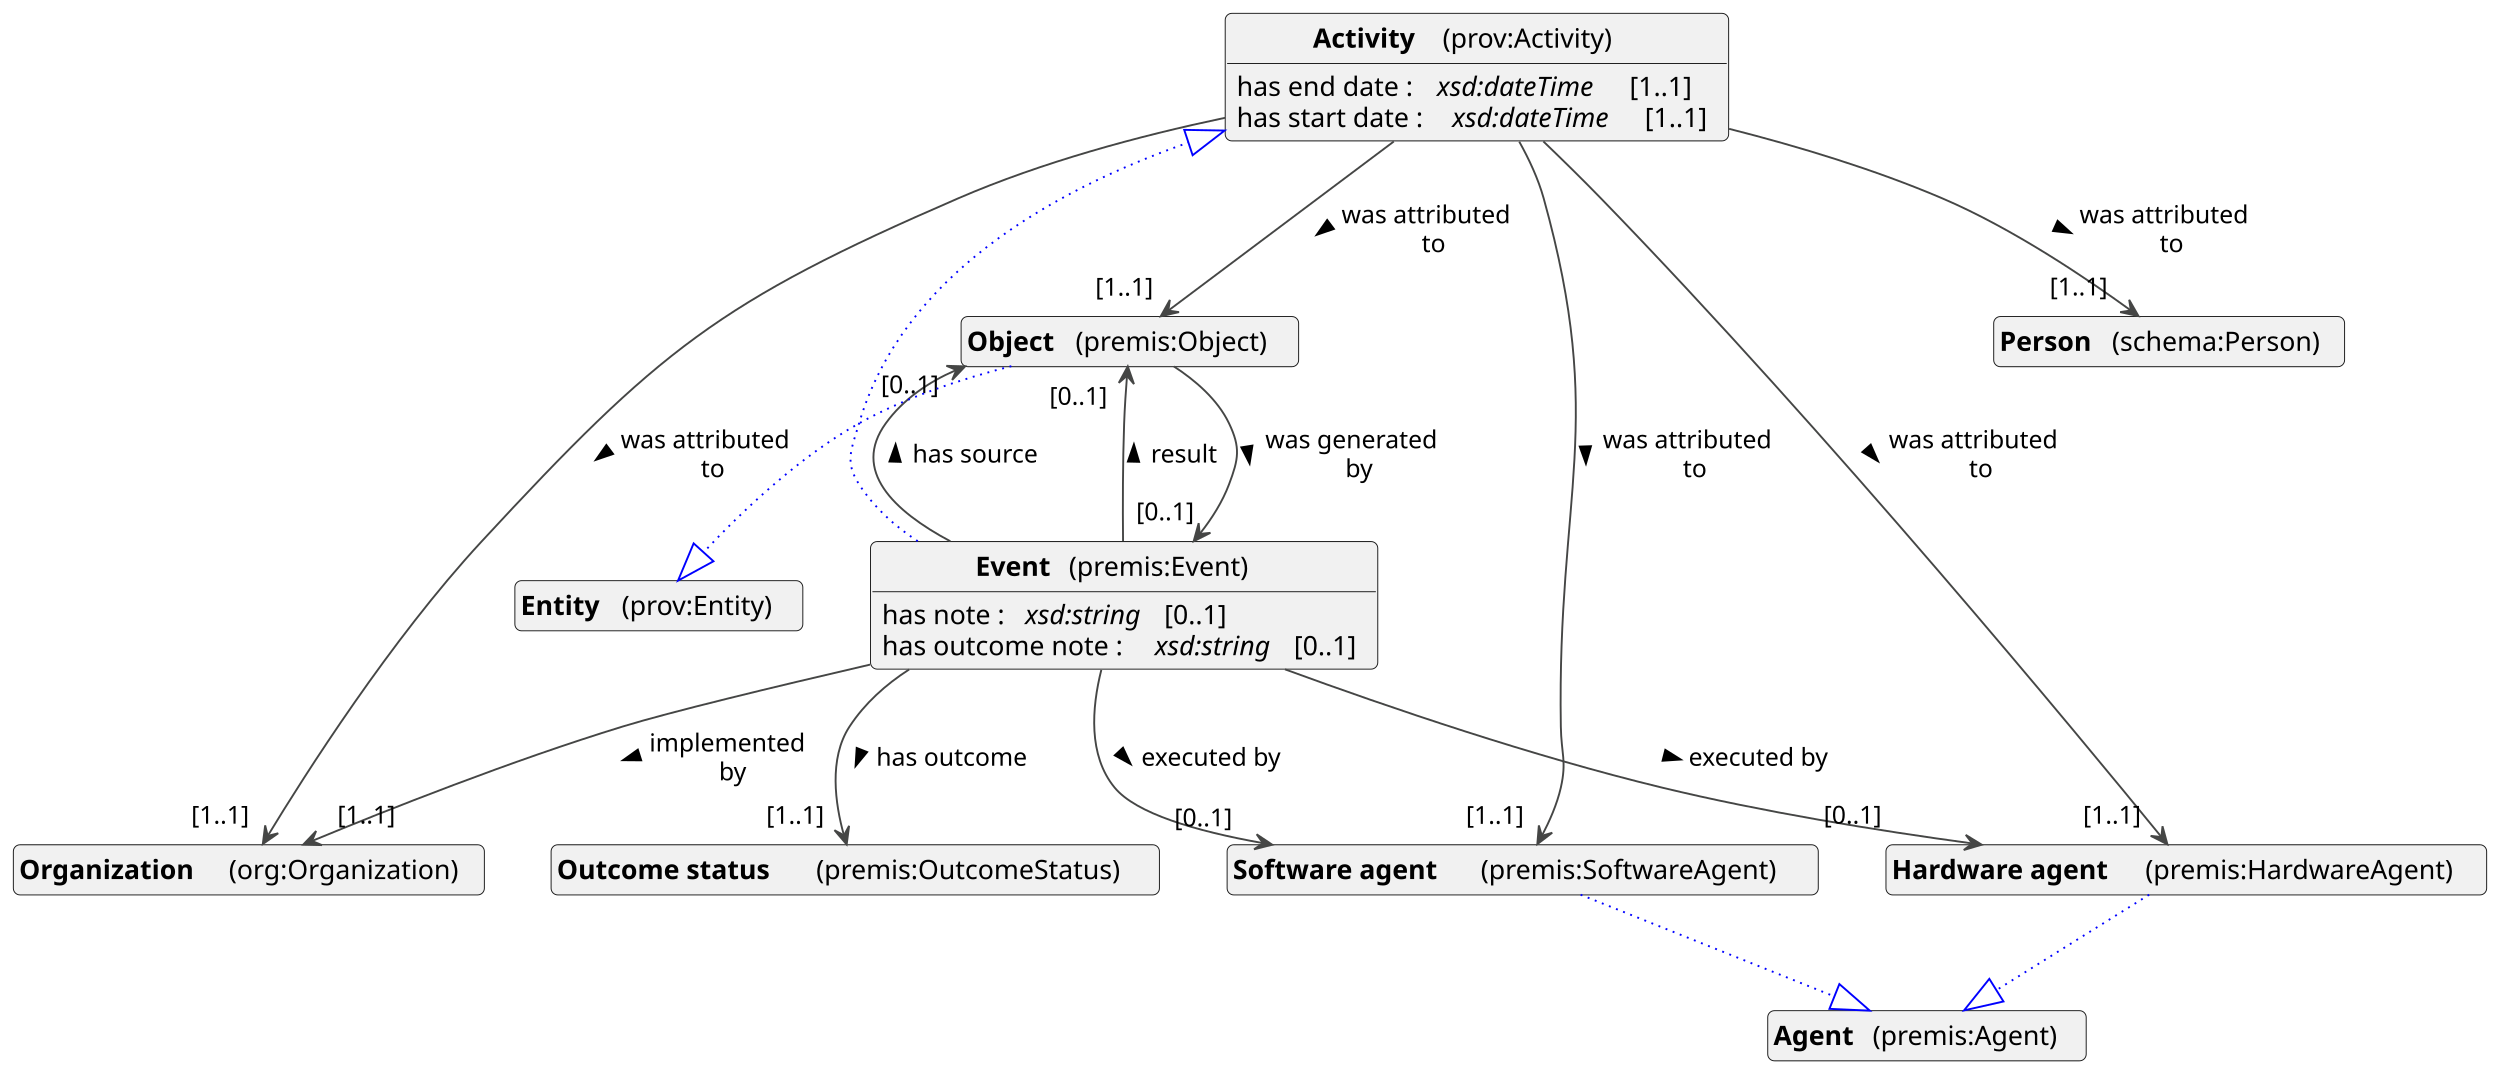
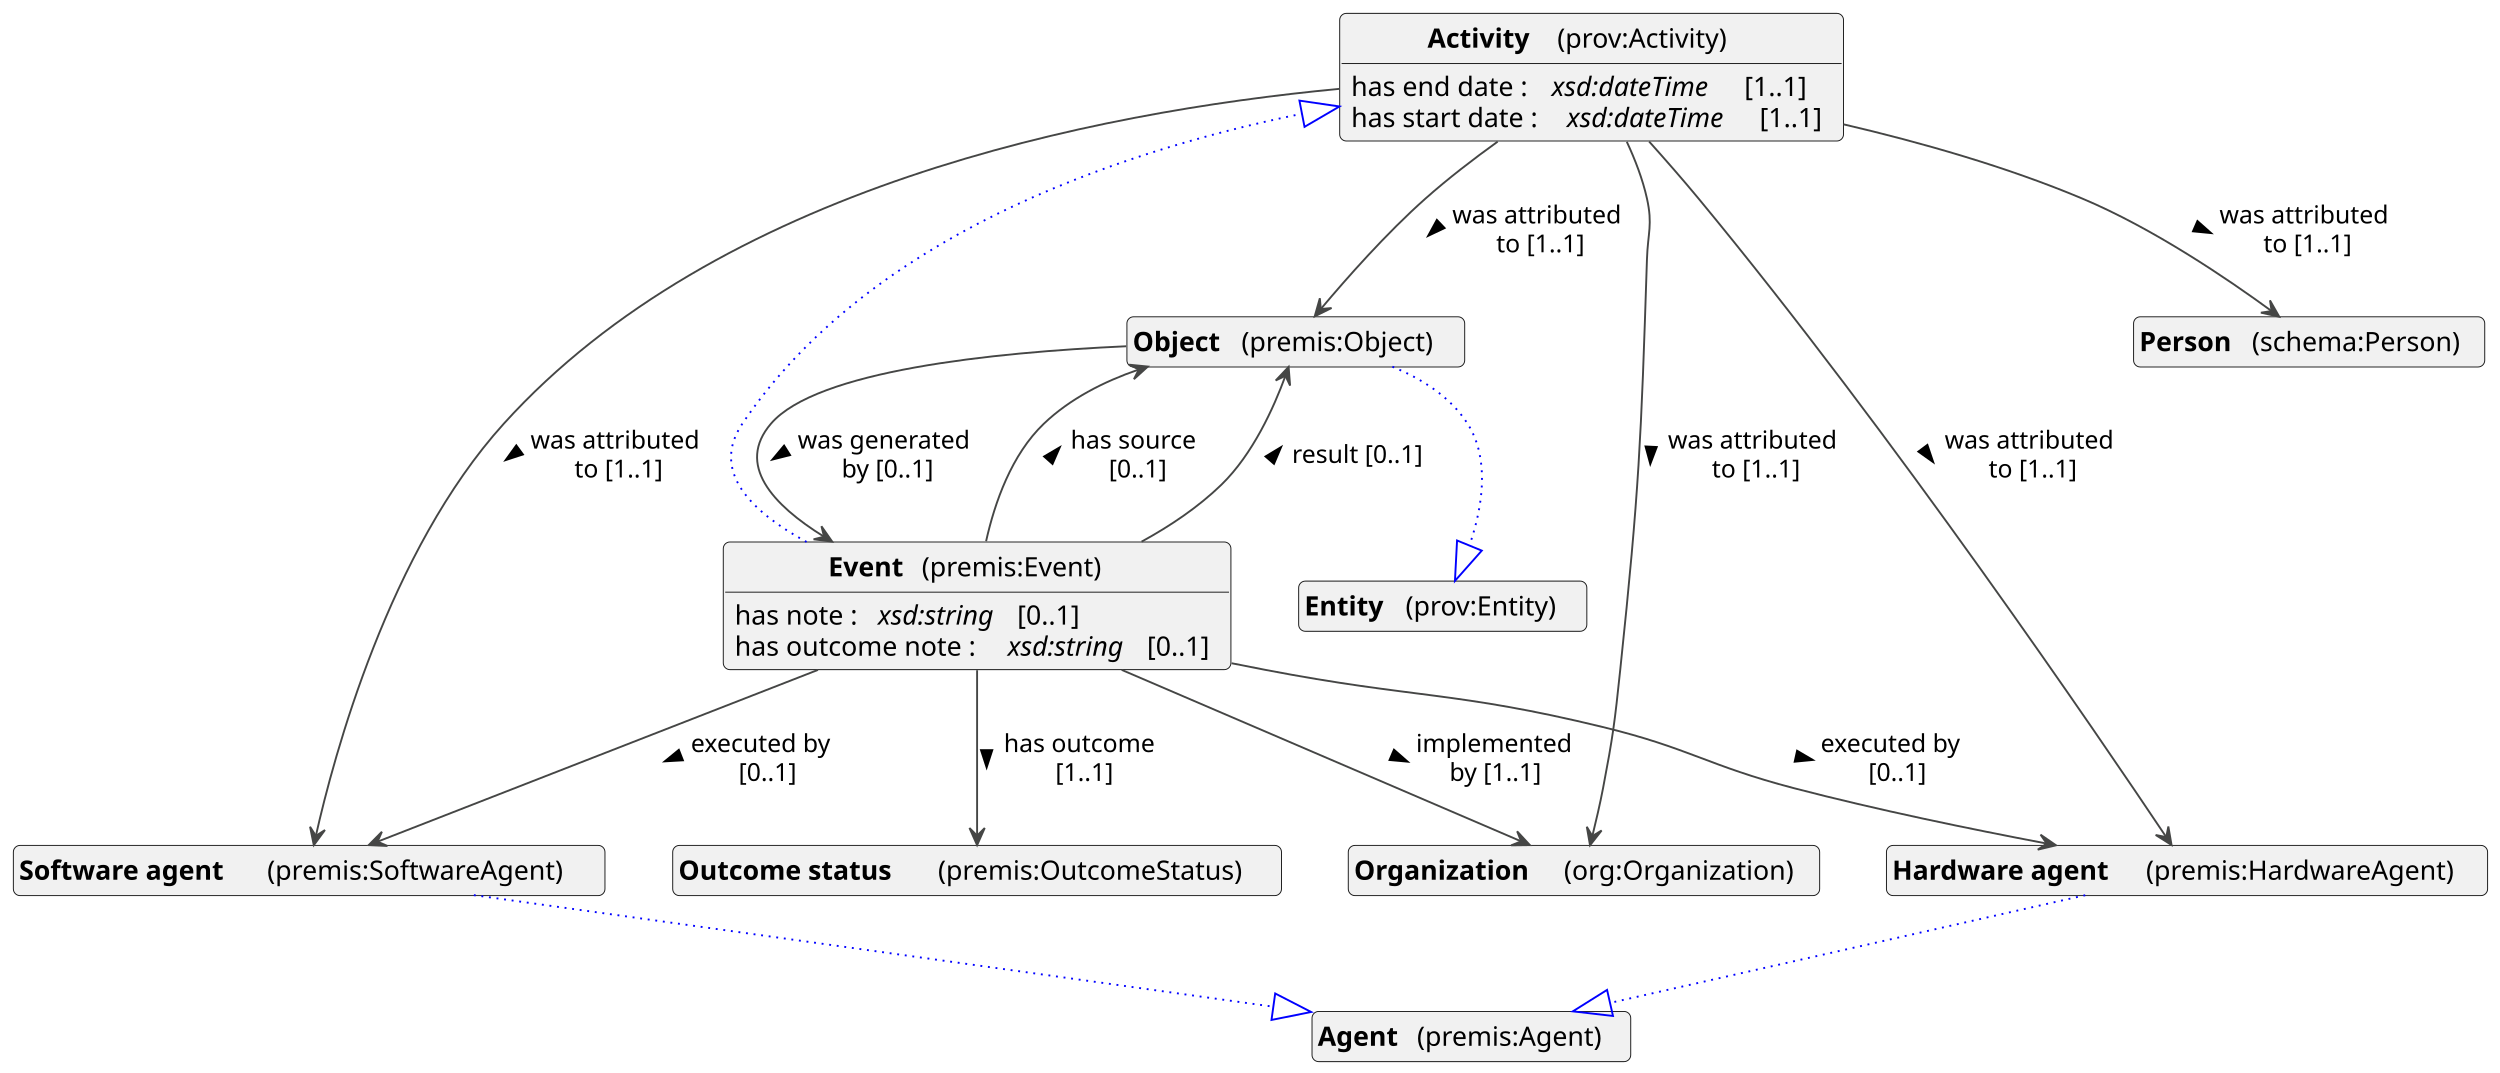
- <svg xmlns="http://www.w3.org/2000/svg" xmlns:xlink="http://www.w3.org/1999/xlink" contentStyleType="text/css" height="562px" preserveAspectRatio="none" style="width:1311px;height:562px;background:#FFFFFF;" version="1.1" viewBox="0 0 1311 562" width="1311px" zoomAndPan="magnify">
+ <svg xmlns="http://www.w3.org/2000/svg" xmlns:xlink="http://www.w3.org/1999/xlink" contentStyleType="text/css" height="562px" preserveAspectRatio="none" style="width:1310px;height:562px;background:#FFFFFF;" version="1.1" viewBox="0 0 1310 562" width="1310px" zoomAndPan="magnify">
  <defs />
  <g>
    <a href="#prov%3AActivity" target="_top" title="#prov%3AActivity" xlink:actuate="onRequest" xlink:href="#prov%3AActivity" xlink:show="new" xlink:title="#prov%3AActivity" xlink:type="simple">
      <g id="elem_prov_Activity">
-         <rect codeLine="15" fill="#F1F1F1" height="66.891" id="prov_Activity" rx="3.5" ry="3.5" style="stroke:#181818;stroke-width:0.5;" width="264" x="642.5" y="7" />
-         <text fill="#000000" font-family="sans-serif" font-size="14" font-weight="bold" lengthAdjust="spacing" textLength="64" x="688.5" y="24.995">Activity</text>
-         <text fill="#000000" font-family="sans-serif" font-size="14" lengthAdjust="spacing" textLength="104" x="756.5" y="24.995">(prov:Activity)</text>
-         <line style="stroke:#181818;stroke-width:0.5;" x1="643.5" x2="905.5" y1="33.297" y2="33.297" />
-         <text fill="#000000" font-family="sans-serif" font-size="14" lengthAdjust="spacing" textLength="101" x="648.5" y="50.292">has end date :</text>
-         <text fill="#000000" font-family="sans-serif" font-size="14" font-style="italic" lengthAdjust="spacing" textLength="97" x="753.5" y="50.292">xsd:dateTime</text>
-         <text fill="#000000" font-family="sans-serif" font-size="14" lengthAdjust="spacing" textLength="38" x="854.5" y="50.292">[1..1]</text>
-         <text fill="#000000" font-family="sans-serif" font-size="14" lengthAdjust="spacing" textLength="109" x="648.5" y="66.589">has start date :</text>
-         <text fill="#000000" font-family="sans-serif" font-size="14" font-style="italic" lengthAdjust="spacing" textLength="97" x="761.5" y="66.589">xsd:dateTime</text>
-         <text fill="#000000" font-family="sans-serif" font-size="14" lengthAdjust="spacing" textLength="38" x="862.5" y="66.589">[1..1]</text>
+         <rect codeLine="15" fill="#F1F1F1" height="66.891" id="prov_Activity" rx="3.5" ry="3.5" style="stroke:#181818;stroke-width:0.5;" width="264" x="702" y="7" />
+         <text fill="#000000" font-family="sans-serif" font-size="14" font-weight="bold" lengthAdjust="spacing" textLength="64" x="748" y="24.995">Activity</text>
+         <text fill="#000000" font-family="sans-serif" font-size="14" lengthAdjust="spacing" textLength="104" x="816" y="24.995">(prov:Activity)</text>
+         <line style="stroke:#181818;stroke-width:0.5;" x1="703" x2="965" y1="33.297" y2="33.297" />
+         <text fill="#000000" font-family="sans-serif" font-size="14" lengthAdjust="spacing" textLength="101" x="708" y="50.292">has end date :</text>
+         <text fill="#000000" font-family="sans-serif" font-size="14" font-style="italic" lengthAdjust="spacing" textLength="97" x="813" y="50.292">xsd:dateTime</text>
+         <text fill="#000000" font-family="sans-serif" font-size="14" lengthAdjust="spacing" textLength="38" x="914" y="50.292">[1..1]</text>
+         <text fill="#000000" font-family="sans-serif" font-size="14" lengthAdjust="spacing" textLength="109" x="708" y="66.589">has start date :</text>
+         <text fill="#000000" font-family="sans-serif" font-size="14" font-style="italic" lengthAdjust="spacing" textLength="97" x="821" y="66.589">xsd:dateTime</text>
+         <text fill="#000000" font-family="sans-serif" font-size="14" lengthAdjust="spacing" textLength="38" x="922" y="66.589">[1..1]</text>
      </g>
    </a>
    <a href="#premis%3AEvent" target="_top" title="#premis%3AEvent" xlink:actuate="onRequest" xlink:href="#premis%3AEvent" xlink:show="new" xlink:title="#premis%3AEvent" xlink:type="simple">
      <g id="elem_premis_Event">
-         <rect codeLine="14" fill="#F1F1F1" height="66.891" id="premis_Event" rx="3.5" ry="3.5" style="stroke:#181818;stroke-width:0.5;" width="266" x="456.5" y="284" />
-         <text fill="#000000" font-family="sans-serif" font-size="14" font-weight="bold" lengthAdjust="spacing" textLength="45" x="511.5" y="301.995">Event</text>
-         <text fill="#000000" font-family="sans-serif" font-size="14" lengthAdjust="spacing" textLength="107" x="560.5" y="301.995">(premis:Event)</text>
-         <line style="stroke:#181818;stroke-width:0.5;" x1="457.5" x2="721.5" y1="310.297" y2="310.297" />
-         <text fill="#000000" font-family="sans-serif" font-size="14" lengthAdjust="spacing" textLength="71" x="462.5" y="327.292">has note :</text>
-         <text fill="#000000" font-family="sans-serif" font-size="14" font-style="italic" lengthAdjust="spacing" textLength="69" x="537.5" y="327.292">xsd:string</text>
-         <text fill="#000000" font-family="sans-serif" font-size="14" lengthAdjust="spacing" textLength="38" x="610.5" y="327.292">[0..1]</text>
-         <text fill="#000000" font-family="sans-serif" font-size="14" lengthAdjust="spacing" textLength="139" x="462.5" y="343.589">has outcome note :</text>
-         <text fill="#000000" font-family="sans-serif" font-size="14" font-style="italic" lengthAdjust="spacing" textLength="69" x="605.5" y="343.589">xsd:string</text>
-         <text fill="#000000" font-family="sans-serif" font-size="14" lengthAdjust="spacing" textLength="38" x="678.5" y="343.589">[0..1]</text>
+         <rect codeLine="14" fill="#F1F1F1" height="66.891" id="premis_Event" rx="3.5" ry="3.5" style="stroke:#181818;stroke-width:0.5;" width="266" x="379" y="284" />
+         <text fill="#000000" font-family="sans-serif" font-size="14" font-weight="bold" lengthAdjust="spacing" textLength="45" x="434" y="301.995">Event</text>
+         <text fill="#000000" font-family="sans-serif" font-size="14" lengthAdjust="spacing" textLength="107" x="483" y="301.995">(premis:Event)</text>
+         <line style="stroke:#181818;stroke-width:0.5;" x1="380" x2="644" y1="310.297" y2="310.297" />
+         <text fill="#000000" font-family="sans-serif" font-size="14" lengthAdjust="spacing" textLength="71" x="385" y="327.292">has note :</text>
+         <text fill="#000000" font-family="sans-serif" font-size="14" font-style="italic" lengthAdjust="spacing" textLength="69" x="460" y="327.292">xsd:string</text>
+         <text fill="#000000" font-family="sans-serif" font-size="14" lengthAdjust="spacing" textLength="38" x="533" y="327.292">[0..1]</text>
+         <text fill="#000000" font-family="sans-serif" font-size="14" lengthAdjust="spacing" textLength="139" x="385" y="343.589">has outcome note :</text>
+         <text fill="#000000" font-family="sans-serif" font-size="14" font-style="italic" lengthAdjust="spacing" textLength="69" x="528" y="343.589">xsd:string</text>
+         <text fill="#000000" font-family="sans-serif" font-size="14" lengthAdjust="spacing" textLength="38" x="601" y="343.589">[0..1]</text>
      </g>
    </a>
    <a href="#premis%3AObject" target="_top" title="#premis%3AObject" xlink:actuate="onRequest" xlink:href="#premis%3AObject" xlink:show="new" xlink:title="#premis%3AObject" xlink:type="simple">
      <g id="elem_premis_Object">
-         <rect codeLine="16" fill="#F1F1F1" height="26.297" id="premis_Object" rx="3.5" ry="3.5" style="stroke:#181818;stroke-width:0.5;" width="177" x="504" y="166" />
-         <text fill="#000000" font-family="sans-serif" font-size="14" font-weight="bold" lengthAdjust="spacing" textLength="53" x="507" y="183.995">Object</text>
-         <text fill="#000000" font-family="sans-serif" font-size="14" lengthAdjust="spacing" textLength="114" x="564" y="183.995">(premis:Object)</text>
+         <rect codeLine="16" fill="#F1F1F1" height="26.297" id="premis_Object" rx="3.5" ry="3.5" style="stroke:#181818;stroke-width:0.5;" width="177" x="590.5" y="166" />
+         <text fill="#000000" font-family="sans-serif" font-size="14" font-weight="bold" lengthAdjust="spacing" textLength="53" x="593.5" y="183.995">Object</text>
+         <text fill="#000000" font-family="sans-serif" font-size="14" lengthAdjust="spacing" textLength="114" x="650.5" y="183.995">(premis:Object)</text>
      </g>
    </a>
    <a href="#prov%3AEntity" target="_top" title="#prov%3AEntity" xlink:actuate="onRequest" xlink:href="#prov%3AEntity" xlink:show="new" xlink:title="#prov%3AEntity" xlink:type="simple">
      <g id="elem_prov_Entity">
-         <rect codeLine="17" fill="#F1F1F1" height="26.297" id="prov_Entity" rx="3.5" ry="3.5" style="stroke:#181818;stroke-width:0.5;" width="151" x="270" y="304.5" />
-         <text fill="#000000" font-family="sans-serif" font-size="14" font-weight="bold" lengthAdjust="spacing" textLength="49" x="273" y="322.495">Entity</text>
-         <text fill="#000000" font-family="sans-serif" font-size="14" lengthAdjust="spacing" textLength="92" x="326" y="322.495">(prov:Entity)</text>
+         <rect codeLine="17" fill="#F1F1F1" height="26.297" id="prov_Entity" rx="3.5" ry="3.5" style="stroke:#181818;stroke-width:0.5;" width="151" x="680.5" y="304.5" />
+         <text fill="#000000" font-family="sans-serif" font-size="14" font-weight="bold" lengthAdjust="spacing" textLength="49" x="683.5" y="322.495">Entity</text>
+         <text fill="#000000" font-family="sans-serif" font-size="14" lengthAdjust="spacing" textLength="92" x="736.5" y="322.495">(prov:Entity)</text>
+       </g>
+     </a>
+     <a href="#premis%3AOutcomeStatus" target="_top" title="#premis%3AOutcomeStatus" xlink:actuate="onRequest" xlink:href="#premis%3AOutcomeStatus" xlink:show="new" xlink:title="#premis%3AOutcomeStatus" xlink:type="simple">
+       <g id="elem_premis_OutcomeStatus">
+         <rect codeLine="18" fill="#F1F1F1" height="26.297" id="premis_OutcomeStatus" rx="3.5" ry="3.5" style="stroke:#181818;stroke-width:0.5;" width="319" x="352.5" y="443" />
+         <text fill="#000000" font-family="sans-serif" font-size="14" font-weight="bold" lengthAdjust="spacing" textLength="132" x="355.5" y="460.995">Outcome status</text>
+         <text fill="#000000" font-family="sans-serif" font-size="14" lengthAdjust="spacing" textLength="177" x="491.5" y="460.995">(premis:OutcomeStatus)</text>
+       </g>
+     </a>
+     <a href="#premis%3AHardwareAgent" target="_top" title="#premis%3AHardwareAgent" xlink:actuate="onRequest" xlink:href="#premis%3AHardwareAgent" xlink:show="new" xlink:title="#premis%3AHardwareAgent" xlink:type="simple">
+       <g id="elem_premis_HardwareAgent">
+         <rect codeLine="19" fill="#F1F1F1" height="26.297" id="premis_HardwareAgent" rx="3.5" ry="3.5" style="stroke:#181818;stroke-width:0.5;" width="315" x="988.5" y="443" />
+         <text fill="#000000" font-family="sans-serif" font-size="14" font-weight="bold" lengthAdjust="spacing" textLength="129" x="991.5" y="460.995">Hardware agent</text>
+         <text fill="#000000" font-family="sans-serif" font-size="14" lengthAdjust="spacing" textLength="176" x="1124.5" y="460.995">(premis:HardwareAgent)</text>
+       </g>
+     </a>
+     <a href="#premis%3AAgent" target="_top" title="#premis%3AAgent" xlink:actuate="onRequest" xlink:href="#premis%3AAgent" xlink:show="new" xlink:title="#premis%3AAgent" xlink:type="simple">
+       <g id="elem_premis_Agent">
+         <rect codeLine="22" fill="#F1F1F1" height="26.297" id="premis_Agent" rx="3.5" ry="3.5" style="stroke:#181818;stroke-width:0.5;" width="167" x="687.5" y="530" />
+         <text fill="#000000" font-family="sans-serif" font-size="14" font-weight="bold" lengthAdjust="spacing" textLength="48" x="690.5" y="547.995">Agent</text>
+         <text fill="#000000" font-family="sans-serif" font-size="14" lengthAdjust="spacing" textLength="109" x="742.5" y="547.995">(premis:Agent)</text>
+       </g>
+     </a>
+     <a href="#premis%3ASoftwareAgent" target="_top" title="#premis%3ASoftwareAgent" xlink:actuate="onRequest" xlink:href="#premis%3ASoftwareAgent" xlink:show="new" xlink:title="#premis%3ASoftwareAgent" xlink:type="simple">
+       <g id="elem_premis_SoftwareAgent">
+         <rect codeLine="21" fill="#F1F1F1" height="26.297" id="premis_SoftwareAgent" rx="3.5" ry="3.5" style="stroke:#181818;stroke-width:0.5;" width="310" x="7" y="443" />
+         <text fill="#000000" font-family="sans-serif" font-size="14" font-weight="bold" lengthAdjust="spacing" textLength="126" x="10" y="460.995">Software agent</text>
+         <text fill="#000000" font-family="sans-serif" font-size="14" lengthAdjust="spacing" textLength="174" x="140" y="460.995">(premis:SoftwareAgent)</text>
      </g>
    </a>
    <a href="#org%3AOrganization" target="_top" title="#org%3AOrganization" xlink:actuate="onRequest" xlink:href="#org%3AOrganization" xlink:show="new" xlink:title="#org%3AOrganization" xlink:type="simple">
      <g id="elem_org_Organization">
-         <rect codeLine="18" fill="#F1F1F1" height="26.297" id="org_Organization" rx="3.5" ry="3.5" style="stroke:#181818;stroke-width:0.5;" width="247" x="7" y="443" />
-         <text fill="#000000" font-family="sans-serif" font-size="14" font-weight="bold" lengthAdjust="spacing" textLength="106" x="10" y="460.995">Organization</text>
-         <text fill="#000000" font-family="sans-serif" font-size="14" lengthAdjust="spacing" textLength="131" x="120" y="460.995">(org:Organization)</text>
+         <rect codeLine="23" fill="#F1F1F1" height="26.297" id="org_Organization" rx="3.5" ry="3.5" style="stroke:#181818;stroke-width:0.5;" width="247" x="706.5" y="443" />
+         <text fill="#000000" font-family="sans-serif" font-size="14" font-weight="bold" lengthAdjust="spacing" textLength="106" x="709.5" y="460.995">Organization</text>
+         <text fill="#000000" font-family="sans-serif" font-size="14" lengthAdjust="spacing" textLength="131" x="819.5" y="460.995">(org:Organization)</text>
      </g>
    </a>
    <a href="#schema%3APerson" target="_top" title="#schema%3APerson" xlink:actuate="onRequest" xlink:href="#schema%3APerson" xlink:show="new" xlink:title="#schema%3APerson" xlink:type="simple">
      <g id="elem_schema_Person">
-         <rect codeLine="19" fill="#F1F1F1" height="26.297" id="schema_Person" rx="3.5" ry="3.5" style="stroke:#181818;stroke-width:0.5;" width="184" x="1045.5" y="166" />
-         <text fill="#000000" font-family="sans-serif" font-size="14" font-weight="bold" lengthAdjust="spacing" textLength="55" x="1048.5" y="183.995">Person</text>
-         <text fill="#000000" font-family="sans-serif" font-size="14" lengthAdjust="spacing" textLength="119" x="1107.5" y="183.995">(schema:Person)</text>
-       </g>
-     </a>
-     <a href="#premis%3ASoftwareAgent" target="_top" title="#premis%3ASoftwareAgent" xlink:actuate="onRequest" xlink:href="#premis%3ASoftwareAgent" xlink:show="new" xlink:title="#premis%3ASoftwareAgent" xlink:type="simple">
-       <g id="elem_premis_SoftwareAgent">
-         <rect codeLine="20" fill="#F1F1F1" height="26.297" id="premis_SoftwareAgent" rx="3.5" ry="3.5" style="stroke:#181818;stroke-width:0.5;" width="310" x="643.5" y="443" />
-         <text fill="#000000" font-family="sans-serif" font-size="14" font-weight="bold" lengthAdjust="spacing" textLength="126" x="646.5" y="460.995">Software agent</text>
-         <text fill="#000000" font-family="sans-serif" font-size="14" lengthAdjust="spacing" textLength="174" x="776.5" y="460.995">(premis:SoftwareAgent)</text>
-       </g>
-     </a>
-     <a href="#premis%3AAgent" target="_top" title="#premis%3AAgent" xlink:actuate="onRequest" xlink:href="#premis%3AAgent" xlink:show="new" xlink:title="#premis%3AAgent" xlink:type="simple">
-       <g id="elem_premis_Agent">
-         <rect codeLine="23" fill="#F1F1F1" height="26.297" id="premis_Agent" rx="3.5" ry="3.5" style="stroke:#181818;stroke-width:0.5;" width="167" x="927" y="530" />
-         <text fill="#000000" font-family="sans-serif" font-size="14" font-weight="bold" lengthAdjust="spacing" textLength="48" x="930" y="547.995">Agent</text>
-         <text fill="#000000" font-family="sans-serif" font-size="14" lengthAdjust="spacing" textLength="109" x="982" y="547.995">(premis:Agent)</text>
-       </g>
-     </a>
-     <a href="#premis%3AHardwareAgent" target="_top" title="#premis%3AHardwareAgent" xlink:actuate="onRequest" xlink:href="#premis%3AHardwareAgent" xlink:show="new" xlink:title="#premis%3AHardwareAgent" xlink:type="simple">
-       <g id="elem_premis_HardwareAgent">
-         <rect codeLine="22" fill="#F1F1F1" height="26.297" id="premis_HardwareAgent" rx="3.5" ry="3.5" style="stroke:#181818;stroke-width:0.5;" width="315" x="989" y="443" />
-         <text fill="#000000" font-family="sans-serif" font-size="14" font-weight="bold" lengthAdjust="spacing" textLength="129" x="992" y="460.995">Hardware agent</text>
-         <text fill="#000000" font-family="sans-serif" font-size="14" lengthAdjust="spacing" textLength="176" x="1125" y="460.995">(premis:HardwareAgent)</text>
-       </g>
-     </a>
-     <a href="#premis%3AOutcomeStatus" target="_top" title="#premis%3AOutcomeStatus" xlink:actuate="onRequest" xlink:href="#premis%3AOutcomeStatus" xlink:show="new" xlink:title="#premis%3AOutcomeStatus" xlink:type="simple">
-       <g id="elem_premis_OutcomeStatus">
-         <rect codeLine="24" fill="#F1F1F1" height="26.297" id="premis_OutcomeStatus" rx="3.5" ry="3.5" style="stroke:#181818;stroke-width:0.5;" width="319" x="289" y="443" />
-         <text fill="#000000" font-family="sans-serif" font-size="14" font-weight="bold" lengthAdjust="spacing" textLength="132" x="292" y="460.995">Outcome status</text>
-         <text fill="#000000" font-family="sans-serif" font-size="14" lengthAdjust="spacing" textLength="177" x="428" y="460.995">(premis:OutcomeStatus)</text>
+         <rect codeLine="24" fill="#F1F1F1" height="26.297" id="schema_Person" rx="3.5" ry="3.5" style="stroke:#181818;stroke-width:0.5;" width="184" x="1118" y="166" />
+         <text fill="#000000" font-family="sans-serif" font-size="14" font-weight="bold" lengthAdjust="spacing" textLength="55" x="1121" y="183.995">Person</text>
+         <text fill="#000000" font-family="sans-serif" font-size="14" lengthAdjust="spacing" textLength="119" x="1180" y="183.995">(schema:Person)</text>
      </g>
    </a>
    <g id="link_prov_Activity_premis_Object">
-       <path codeLine="33" d="M730.906,74.195 C693.419,102.31 641.041,141.594 612.678,162.866 " fill="none" id="prov_Activity-to-premis_Object" style="stroke:#454645;stroke-width:1.0;" />
-       <polygon fill="#454645" points="608.673,165.871,618.273,163.671,612.673,162.871,613.473,157.271,608.673,165.871" style="stroke:#454645;stroke-width:1.0;" />
-       <polygon fill="#000000" points="690.5,123.133,699.499,120.057,695.973,115.355,690.5,123.133" style="stroke:#000000;stroke-width:1.0;" />
-       <text fill="#000000" font-family="sans-serif" font-size="13" lengthAdjust="spacing" textLength="93" x="703.5" y="117.067">was attributed</text>
-       <text fill="#000000" font-family="sans-serif" font-size="13" lengthAdjust="spacing" textLength="13" x="745.5" y="132.2">to</text>
-       <text fill="#000000" font-family="sans-serif" font-size="13" lengthAdjust="spacing" textLength="34" x="574.358" y="155.042">[1..1]</text>
+       <path codeLine="33" d="M784.785,74.195 C772.075,83.346 758.69,93.637 747,104 C726.473,122.197 705.512,145.953 692.392,161.577 " fill="none" id="prov_Activity-to-premis_Object" style="stroke:#454645;stroke-width:1.0;" />
+       <polygon fill="#454645" points="688.906,165.757,697.742,161.408,692.109,161.917,691.599,156.284,688.906,165.757" style="stroke:#454645;stroke-width:1.0;" />
+       <polygon fill="#000000" points="748.367,123.569,756.958,119.489,752.919,115.218,748.367,123.569" style="stroke:#000000;stroke-width:1.0;" />
+       <text fill="#000000" font-family="sans-serif" font-size="13" lengthAdjust="spacing" textLength="93" x="761" y="117.067">was attributed</text>
+       <text fill="#000000" font-family="sans-serif" font-size="13" lengthAdjust="spacing" textLength="51" x="784" y="132.2">to [1..1]</text>
    </g>
    <g id="link_prov_Activity_schema_Person">
-       <path codeLine="34" d="M906.735,67.559 C943.671,76.92 983.311,88.975 1018.5,104 C1055.57,119.829 1094.5,146.166 1117.36,162.779 " fill="none" id="prov_Activity-to-schema_Person" style="stroke:#454645;stroke-width:1.0;" />
-       <polygon fill="#454645" points="1121.44,165.763,1116.544,157.217,1117.407,162.808,1111.816,163.67,1121.44,165.763" style="stroke:#454645;stroke-width:1.0;" />
-       <polygon fill="#000000" points="1086.056,122.192,1079.025,115.788,1076.603,121.144,1086.056,122.192" style="stroke:#000000;stroke-width:1.0;" />
-       <text fill="#000000" font-family="sans-serif" font-size="13" lengthAdjust="spacing" textLength="93" x="1090.5" y="117.067">was attributed</text>
-       <text fill="#000000" font-family="sans-serif" font-size="13" lengthAdjust="spacing" textLength="13" x="1132.5" y="132.2">to</text>
-       <text fill="#000000" font-family="sans-serif" font-size="13" lengthAdjust="spacing" textLength="34" x="1074.836" y="154.893">[1..1]</text>
+       <path codeLine="34" d="M966.002,65.145 C1006.941,74.703 1051.62,87.471 1091,104 C1128.38,119.691 1167.51,146.307 1190.28,162.978 " fill="none" id="prov_Activity-to-schema_Person" style="stroke:#454645;stroke-width:1.0;" />
+       <polygon fill="#454645" points="1194.34,165.97,1189.477,157.405,1190.318,162.999,1184.724,163.84,1194.34,165.97" style="stroke:#454645;stroke-width:1.0;" />
+       <polygon fill="#000000" points="1158.583,122.132,1151.467,115.822,1149.117,121.209,1158.583,122.132" style="stroke:#000000;stroke-width:1.0;" />
+       <text fill="#000000" font-family="sans-serif" font-size="13" lengthAdjust="spacing" textLength="93" x="1163" y="117.067">was attributed</text>
+       <text fill="#000000" font-family="sans-serif" font-size="13" lengthAdjust="spacing" textLength="51" x="1186" y="132.2">to [1..1]</text>
    </g>
    <g id="link_prov_Activity_org_Organization">
-       <path codeLine="35" d="M642.403,61.774 C596.923,71.364 546.415,85.005 502.5,104 C376.837,158.354 345.48,183.5 252.5,284 C204.817,335.539 159.851,406.276 140.486,438.183 " fill="none" id="prov_Activity-to-org_Organization" style="stroke:#454645;stroke-width:1.0;" />
-       <polygon fill="#454645" points="137.817,442.602,145.895,436.967,140.403,438.322,139.047,432.83,137.817,442.602" style="stroke:#454645;stroke-width:1.0;" />
-       <polygon fill="#000000" points="312.5,241.133,321.499,238.057,317.973,233.355,312.5,241.133" style="stroke:#000000;stroke-width:1.0;" />
-       <text fill="#000000" font-family="sans-serif" font-size="13" lengthAdjust="spacing" textLength="93" x="325.5" y="235.067">was attributed</text>
-       <text fill="#000000" font-family="sans-serif" font-size="13" lengthAdjust="spacing" textLength="13" x="367.5" y="250.2">to</text>
-       <text fill="#000000" font-family="sans-serif" font-size="13" lengthAdjust="spacing" textLength="34" x="100.246" y="431.933">[1..1]</text>
+       <path codeLine="35" d="M852.448,74.289 C856.783,83.605 860.783,93.955 863,104 C866.065,117.888 863.462,121.785 863,136 C859.887,231.707 858.997,255.765 849,351 C846.093,378.692 845.23,385.651 840,413 C838.421,421.255 836.307,430.336 834.43,437.935 " fill="none" id="prov_Activity-to-org_Organization" style="stroke:#454645;stroke-width:1.0;" />
+       <polygon fill="#454645" points="833.177,442.932,839.246,435.175,834.393,438.082,831.486,433.229,833.177,442.932" style="stroke:#454645;stroke-width:1.0;" />
+       <polygon fill="#000000" points="864.753,243.127,868.135,234.238,862.265,233.947,864.753,243.127" style="stroke:#000000;stroke-width:1.0;" />
+       <text fill="#000000" font-family="sans-serif" font-size="13" lengthAdjust="spacing" textLength="93" x="874" y="235.067">was attributed</text>
+       <text fill="#000000" font-family="sans-serif" font-size="13" lengthAdjust="spacing" textLength="51" x="897" y="250.2">to [1..1]</text>
    </g>
    <g id="link_prov_Activity_premis_SoftwareAgent">
-       <path codeLine="36" d="M796.692,74.273 C801.854,83.505 806.665,93.816 809.5,104 C842.531,222.665 816.5,257.84 818.5,381 C818.731,395.22 821.634,399.127 818.5,413 C816.525,421.742 812.504,430.797 808.582,438.25 " fill="none" id="prov_Activity-to-premis_SoftwareAgent" style="stroke:#454645;stroke-width:1.0;" />
-       <polygon fill="#454645" points="806.172,442.668,813.995,436.685,808.568,438.279,806.973,432.852,806.172,442.668" style="stroke:#454645;stroke-width:1.0;" />
-       <polygon fill="#000000" points="831.663,243.13,834.305,233.994,828.431,234.186,831.663,243.13" style="stroke:#000000;stroke-width:1.0;" />
-       <text fill="#000000" font-family="sans-serif" font-size="13" lengthAdjust="spacing" textLength="93" x="840.5" y="235.067">was attributed</text>
-       <text fill="#000000" font-family="sans-serif" font-size="13" lengthAdjust="spacing" textLength="13" x="882.5" y="250.2">to</text>
-       <text fill="#000000" font-family="sans-serif" font-size="13" lengthAdjust="spacing" textLength="34" x="768.732" y="432.023">[1..1]</text>
+       <path codeLine="36" d="M701.893,46.553 C571.473,58.903 375.813,98.494 264,222 C203.749,288.553 174.865,396.349 165.528,437.907 " fill="none" id="prov_Activity-to-premis_SoftwareAgent" style="stroke:#454645;stroke-width:1.0;" />
+       <polygon fill="#454645" points="164.436,442.867,170.276,434.937,165.51,437.984,162.463,433.218,164.436,442.867" style="stroke:#454645;stroke-width:1.0;" />
+       <polygon fill="#000000" points="264.961,241.08,274,238.123,270.536,233.374,264.961,241.08" style="stroke:#000000;stroke-width:1.0;" />
+       <text fill="#000000" font-family="sans-serif" font-size="13" lengthAdjust="spacing" textLength="93" x="278" y="235.067">was attributed</text>
+       <text fill="#000000" font-family="sans-serif" font-size="13" lengthAdjust="spacing" textLength="51" x="301" y="250.2">to [1..1]</text>
    </g>
    <g id="link_prov_Activity_premis_HardwareAgent">
-       <path codeLine="37" d="M809.338,74.153 C819.222,83.644 829.902,94.117 839.5,104 C959.37,227.427 1091.8,387.829 1133.32,438.749 " fill="none" id="prov_Activity-to-premis_HardwareAgent" style="stroke:#454645;stroke-width:1.0;" />
-       <polygon fill="#454645" points="1136.6,442.78,1134.01,433.278,1133.439,438.906,1127.811,438.335,1136.6,442.78" style="stroke:#454645;stroke-width:1.0;" />
-       <polygon fill="#000000" points="984.821,241.87,981.01,233.157,976.616,237.061,984.821,241.87" style="stroke:#000000;stroke-width:1.0;" />
-       <text fill="#000000" font-family="sans-serif" font-size="13" lengthAdjust="spacing" textLength="93" x="990.5" y="235.067">was attributed</text>
-       <text fill="#000000" font-family="sans-serif" font-size="13" lengthAdjust="spacing" textLength="13" x="1032.5" y="250.2">to</text>
-       <text fill="#000000" font-family="sans-serif" font-size="13" lengthAdjust="spacing" textLength="34" x="1092.344" y="431.916">[1..1]</text>
+       <path codeLine="37" d="M864.14,74.158 C872.657,83.648 881.828,94.121 890,104 C991.963,227.266 1100.7,387.214 1134.99,438.448 " fill="none" id="prov_Activity-to-premis_HardwareAgent" style="stroke:#454645;stroke-width:1.0;" />
+       <polygon fill="#454645" points="1137.89,442.786,1136.214,433.081,1135.112,438.629,1129.563,437.526,1137.89,442.786" style="stroke:#454645;stroke-width:1.0;" />
+       <polygon fill="#000000" points="1012.983,242.145,1009.945,233.133,1005.228,236.64,1012.983,242.145" style="stroke:#000000;stroke-width:1.0;" />
+       <text fill="#000000" font-family="sans-serif" font-size="13" lengthAdjust="spacing" textLength="93" x="1019" y="235.067">was attributed</text>
+       <text fill="#000000" font-family="sans-serif" font-size="13" lengthAdjust="spacing" textLength="51" x="1042" y="250.2">to [1..1]</text>
    </g>
    <g id="link_premis_Event_prov_Activity">
-       <path codeLine="39" d="M481.273,283.797 C469.128,275.894 458.332,266.108 450.5,254 C442.776,242.058 446.492,235.646 450.5,222 C473.034,145.275 549.954,100.513 623.19,74.758 " fill="none" id="premis_Event-to-prov_Activity" style="stroke:#0000FF;stroke-width:1.0;stroke-dasharray:1.0,3.0;" />
-       <polygon fill="none" points="621.006,68.108,642.193,68.456,625.413,81.396,621.006,68.108" style="stroke:#0000FF;stroke-width:1.0;" />
+       <path codeLine="39" d="M422.642,283.968 C393.398,268.041 372.227,246.904 389,222 C454.002,125.488 580.398,80.561 681.923,59.657 " fill="none" id="premis_Event-to-prov_Activity" style="stroke:#0000FF;stroke-width:1.0;stroke-dasharray:1.0,3.0;" />
+       <polygon fill="none" points="680.904,52.724,701.871,55.789,683.569,66.468,680.904,52.724" style="stroke:#0000FF;stroke-width:1.0;" />
    </g>
    <g id="link_premis_Event_premis_SoftwareAgent">
-       <path codeLine="42" d="M577.531,351.297 C572.508,371.279 570.616,396.127 584.5,413 C595.649,426.55 626.78,435.794 661.961,442.074 " fill="none" id="premis_Event-to-premis_SoftwareAgent" style="stroke:#454645;stroke-width:1.0;" />
-       <polygon fill="#454645" points="667.179,442.979,658.995,437.5,662.253,442.125,657.628,445.382,667.179,442.979" style="stroke:#454645;stroke-width:1.0;" />
-       <polygon fill="#000000" points="592.905,400.728,588.897,392.103,584.593,396.106,592.905,400.728" style="stroke:#000000;stroke-width:1.0;" />
-       <text fill="#000000" font-family="sans-serif" font-size="13" lengthAdjust="spacing" textLength="80" x="598.5" y="401.567">executed by</text>
-       <text fill="#000000" font-family="sans-serif" font-size="13" lengthAdjust="spacing" textLength="34" x="615.806" y="433.303">[0..1]</text>
+       <path codeLine="42" d="M428.611,351.022 C355.206,379.65 251.853,419.957 197.929,440.988 " fill="none" id="premis_Event-to-premis_SoftwareAgent" style="stroke:#454645;stroke-width:1.0;" />
+       <polygon fill="#454645" points="193.184,442.838,203.022,443.294,197.842,441.021,200.115,435.841,193.184,442.838" style="stroke:#454645;stroke-width:1.0;" />
+       <polygon fill="#000000" points="348.342,398.95,357.837,398.401,355.701,392.925,348.342,398.95" style="stroke:#000000;stroke-width:1.0;" />
+       <text fill="#000000" font-family="sans-serif" font-size="13" lengthAdjust="spacing" textLength="80" x="362" y="394.067">executed by</text>
+       <text fill="#000000" font-family="sans-serif" font-size="13" lengthAdjust="spacing" textLength="34" x="387" y="409.2">[0..1]</text>
    </g>
    <g id="link_premis_Event_premis_HardwareAgent">
-       <path codeLine="43" d="M673.847,351.002 C729.31,371.314 803.875,396.634 871.5,413 C924.371,425.796 983.951,435.462 1034.1,442.276 " fill="none" id="premis_Event-to-premis_HardwareAgent" style="stroke:#454645;stroke-width:1.0;" />
-       <polygon fill="#454645" points="1039.24,442.968,1030.844,437.82,1034.283,442.311,1029.792,445.75,1039.24,442.968" style="stroke:#454645;stroke-width:1.0;" />
-       <polygon fill="#000000" points="881.347,398.294,873.301,393.224,871.857,398.922,881.347,398.294" style="stroke:#000000;stroke-width:1.0;" />
-       <text fill="#000000" font-family="sans-serif" font-size="13" lengthAdjust="spacing" textLength="80" x="885.5" y="401.567">executed by</text>
-       <text fill="#000000" font-family="sans-serif" font-size="13" lengthAdjust="spacing" textLength="34" x="956.307" y="431.918">[0..1]</text>
+       <path codeLine="43" d="M645.325,347.529 C651.294,348.724 657.207,349.886 663,351 C741.354,366.065 762.476,362.127 840,381 C885.34,392.038 894.849,401.21 940,413 C983.431,424.34 1032.67,434.478 1072.12,441.951 " fill="none" id="premis_Event-to-premis_HardwareAgent" style="stroke:#454645;stroke-width:1.0;" />
+       <polygon fill="#454645" points="1077.37,442.941,1069.254,437.362,1072.454,442.026,1067.79,445.227,1077.37,442.941" style="stroke:#454645;stroke-width:1.0;" />
+       <polygon fill="#000000" points="949.882,398.213,941.685,393.389,940.416,399.129,949.882,398.213" style="stroke:#000000;stroke-width:1.0;" />
+       <text fill="#000000" font-family="sans-serif" font-size="13" lengthAdjust="spacing" textLength="80" x="954" y="394.067">executed by</text>
+       <text fill="#000000" font-family="sans-serif" font-size="13" lengthAdjust="spacing" textLength="34" x="979" y="409.2">[0..1]</text>
    </g>
    <g id="link_premis_Event_premis_OutcomeStatus">
-       <path codeLine="47" d="M476.753,351.068 C464.443,358.984 453.498,368.809 445.5,381 C434.474,397.806 438.033,421.681 442.475,437.725 " fill="none" id="premis_Event-to-premis_OutcomeStatus" style="stroke:#454645;stroke-width:1.0;" />
-       <polygon fill="#454645" points="443.996,442.844,445.267,433.077,442.572,438.051,437.598,435.356,443.996,442.844" style="stroke:#454645;stroke-width:1.0;" />
-       <polygon fill="#000000" points="448.661,401.716,454.721,394.386,449.255,392.224,448.661,401.716" style="stroke:#000000;stroke-width:1.0;" />
-       <text fill="#000000" font-family="sans-serif" font-size="13" lengthAdjust="spacing" textLength="84" x="459.5" y="401.567">has outcome</text>
-       <text fill="#000000" font-family="sans-serif" font-size="13" lengthAdjust="spacing" textLength="34" x="401.798" y="432.005">[1..1]</text>
+       <path codeLine="47" d="M512,351.195 C512,378.389 512,416.03 512,437.717 " fill="none" id="premis_Event-to-premis_OutcomeStatus" style="stroke:#454645;stroke-width:1.0;" />
+       <polygon fill="#454645" points="512,442.871,516,433.871,512,437.871,508,433.871,512,442.871" style="stroke:#454645;stroke-width:1.0;" />
+       <polygon fill="#000000" points="517,402.133,519.939,393.088,514.061,393.088,517,402.133" style="stroke:#000000;stroke-width:1.0;" />
+       <text fill="#000000" font-family="sans-serif" font-size="13" lengthAdjust="spacing" textLength="84" x="526" y="394.067">has outcome</text>
+       <text fill="#000000" font-family="sans-serif" font-size="13" lengthAdjust="spacing" textLength="34" x="553" y="409.2">[1..1]</text>
    </g>
    <g id="link_premis_Event_premis_Object">
-       <path codeLine="51" d="M498.376,283.86 C468.318,267.849 446.626,246.676 464.5,222 C473.683,209.322 486.814,200.402 501.201,194.143 " fill="none" id="premis_Event-to-premis_Object" style="stroke:#454645;stroke-width:1.0;" />
-       <polygon fill="#454645" points="506.125,192.12,496.28,191.839,501.5,194.02,499.32,199.239,506.125,192.12" style="stroke:#454645;stroke-width:1.0;" />
-       <polygon fill="#000000" points="469.657,233.069,466.435,242.017,472.31,242.202,469.657,233.069" style="stroke:#000000;stroke-width:1.0;" />
-       <text fill="#000000" font-family="sans-serif" font-size="13" lengthAdjust="spacing" textLength="70" x="478.5" y="242.567">has source</text>
-       <text fill="#000000" font-family="sans-serif" font-size="13" lengthAdjust="spacing" textLength="34" x="461.949" y="206.209">[0..1]</text>
+       <path codeLine="51" d="M516.715,283.598 C521.246,263.319 530.041,238.186 547,222 C560.676,208.948 578.399,199.951 596.395,193.75 " fill="none" id="premis_Event-to-premis_Object" style="stroke:#454645;stroke-width:1.0;" />
+       <polygon fill="#454645" points="601.475,192.074,591.675,191.096,596.727,193.641,594.182,198.693,601.475,192.074" style="stroke:#454645;stroke-width:1.0;" />
+       <polygon fill="#000000" points="555.317,234.392,547.117,239.209,551.515,243.109,555.317,234.392" style="stroke:#000000;stroke-width:1.0;" />
+       <text fill="#000000" font-family="sans-serif" font-size="13" lengthAdjust="spacing" textLength="70" x="561" y="235.067">has source</text>
+       <text fill="#000000" font-family="sans-serif" font-size="13" lengthAdjust="spacing" textLength="34" x="581" y="250.2">[0..1]</text>
    </g>
    <g id="link_premis_Event_premis_Object">
-       <path codeLine="55" d="M588.926,283.689 C588.752,265.506 588.769,242.495 589.5,222 C589.792,213.809 590.404,204.736 590.999,197.125 " fill="none" id="premis_Event-to-premis_Object-1" style="stroke:#454645;stroke-width:1.0;" />
-       <polygon fill="#454645" points="591.405,192.118,586.69,200.765,591.001,197.102,594.664,201.412,591.405,192.118" style="stroke:#454645;stroke-width:1.0;" />
-       <polygon fill="#000000" points="594.62,233.068,591.465,242.04,597.341,242.181,594.62,233.068" style="stroke:#000000;stroke-width:1.0;" />
-       <text fill="#000000" font-family="sans-serif" font-size="13" lengthAdjust="spacing" textLength="36" x="603.5" y="242.567">result</text>
-       <text fill="#000000" font-family="sans-serif" font-size="13" lengthAdjust="spacing" textLength="34" x="550.28" y="212.271">[0..1]</text>
+       <path codeLine="55" d="M598.172,283.827 C613.237,275.603 627.927,265.706 640,254 C656.535,237.967 667.55,213.399 673.539,197.024 " fill="none" id="premis_Event-to-premis_Object-1" style="stroke:#454645;stroke-width:1.0;" />
+       <polygon fill="#454645" points="675.237,192.224,668.465,199.375,673.57,196.938,676.008,202.043,675.237,192.224" style="stroke:#454645;stroke-width:1.0;" />
+       <polygon fill="#000000" points="671.278,234.291,663.129,239.194,667.567,243.048,671.278,234.291" style="stroke:#000000;stroke-width:1.0;" />
+       <text fill="#000000" font-family="sans-serif" font-size="13" lengthAdjust="spacing" textLength="74" x="677" y="242.567">result [0..1]</text>
    </g>
    <g id="link_premis_Object_premis_Event">
-       <path codeLine="60" d="M615.581,192.151 C626.499,199.254 638.447,209.33 644.5,222 C650.631,234.833 649.521,240.694 644.5,254 C641.056,263.128 635.604,271.788 629.443,279.591 " fill="none" id="premis_Object-to-premis_Event" style="stroke:#454645;stroke-width:1.0;" />
-       <polygon fill="#454645" points="625.955,283.836,634.759,279.422,629.129,279.973,628.578,274.343,625.955,283.836" style="stroke:#454645;stroke-width:1.0;" />
-       <polygon fill="#000000" points="655.283,243.071,656.769,233.678,650.964,234.598,655.283,243.071" style="stroke:#000000;stroke-width:1.0;" />
-       <text fill="#000000" font-family="sans-serif" font-size="13" lengthAdjust="spacing" textLength="96" x="663.5" y="235.067">was generated</text>
-       <text fill="#000000" font-family="sans-serif" font-size="13" lengthAdjust="spacing" textLength="16" x="705.5" y="250.2">by</text>
-       <text fill="#000000" font-family="sans-serif" font-size="13" lengthAdjust="spacing" textLength="34" x="595.785" y="272.823">[0..1]</text>
+       <path codeLine="60" d="M590.152,181.44 C519.166,184.696 427.758,194.338 404,222 C385.587,243.439 404.695,264.432 431.688,281.166 " fill="none" id="premis_Object-to-premis_Event" style="stroke:#454645;stroke-width:1.0;" />
+       <polygon fill="#454645" points="436.084,283.814,430.439,275.744,431.801,281.234,426.311,282.596,436.084,283.814" style="stroke:#454645;stroke-width:1.0;" />
+       <polygon fill="#000000" points="404.768,240.796,413.989,238.466,410.858,233.491,404.768,240.796" style="stroke:#000000;stroke-width:1.0;" />
+       <text fill="#000000" font-family="sans-serif" font-size="13" lengthAdjust="spacing" textLength="96" x="418" y="235.067">was generated</text>
+       <text fill="#000000" font-family="sans-serif" font-size="13" lengthAdjust="spacing" textLength="54" x="441" y="250.2">by [0..1]</text>
    </g>
    <g id="link_premis_Event_org_Organization">
-       <path codeLine="53" d="M456.277,348.518 C404.396,360.553 351.461,373.356 326.5,381 C268.42,398.786 202.707,424.858 164.036,440.836 " fill="none" id="premis_Event-to-org_Organization" style="stroke:#454645;stroke-width:1.0;" />
-       <polygon fill="#454645" points="158.994,442.926,168.84,443.175,163.613,441.012,165.777,435.785,158.994,442.926" style="stroke:#454645;stroke-width:1.0;" />
-       <polygon fill="#000000" points="326.732,398.639,336.243,398.717,334.472,393.112,326.732,398.639" style="stroke:#000000;stroke-width:1.0;" />
-       <text fill="#000000" font-family="sans-serif" font-size="13" lengthAdjust="spacing" textLength="85" x="340.5" y="394.067">implemented</text>
-       <text fill="#000000" font-family="sans-serif" font-size="13" lengthAdjust="spacing" textLength="16" x="377" y="409.2">by</text>
-       <text fill="#000000" font-family="sans-serif" font-size="13" lengthAdjust="spacing" textLength="34" x="176.907" y="431.86">[1..1]</text>
+       <path codeLine="53" d="M587.765,351.022 C654.324,379.592 747.984,419.795 797.06,440.86 " fill="none" id="premis_Event-to-org_Organization" style="stroke:#454645;stroke-width:1.0;" />
+       <polygon fill="#454645" points="801.667,442.838,794.976,435.611,797.073,440.865,791.819,442.962,801.667,442.838" style="stroke:#454645;stroke-width:1.0;" />
+       <polygon fill="#000000" points="737.595,399.105,730.442,392.837,728.124,398.238,737.595,399.105" style="stroke:#000000;stroke-width:1.0;" />
+       <text fill="#000000" font-family="sans-serif" font-size="13" lengthAdjust="spacing" textLength="85" x="742" y="394.067">implemented</text>
+       <text fill="#000000" font-family="sans-serif" font-size="13" lengthAdjust="spacing" textLength="54" x="759.5" y="409.2">by [1..1]</text>
    </g>
    <g id="link_premis_Object_prov_Entity">
-       <path codeLine="57" d="M530.35,192.015 C504.596,198.581 475.066,208.253 450.5,222 C418.921,239.672 388.862,268.367 369.062,289.507 " fill="none" id="premis_Object-to-prov_Entity" style="stroke:#0000FF;stroke-width:1.0;stroke-dasharray:1.0,3.0;" />
-       <polygon fill="none" points="374.144,294.325,355.55,304.486,363.749,284.947,374.144,294.325" style="stroke:#0000FF;stroke-width:1.0;" />
+       <path codeLine="57" d="M729.631,192.154 C744.918,198.446 760.016,207.893 769,222 C781.021,240.875 776.73,266.153 769.998,285.815 " fill="none" id="premis_Object-to-prov_Entity" style="stroke:#0000FF;stroke-width:1.0;stroke-dasharray:1.0,3.0;" />
+       <polygon fill="none" points="776.452,288.526,762.391,304.379,763.497,283.218,776.452,288.526" style="stroke:#0000FF;stroke-width:1.0;" />
+     </g>
+     <g id="link_premis_HardwareAgent_premis_Agent">
+       <path codeLine="64" d="M1092.67,469.088 C1027.42,483.877 916.662,508.983 843.664,525.529 " fill="none" id="premis_HardwareAgent-to-premis_Agent" style="stroke:#0000FF;stroke-width:1.0;stroke-dasharray:1.0,3.0;" />
+       <polygon fill="none" points="845.199,532.359,824.146,529.953,842.104,518.706,845.199,532.359" style="stroke:#0000FF;stroke-width:1.0;" />
    </g>
    <g id="link_premis_SoftwareAgent_premis_Agent">
-       <path codeLine="66" d="M828.874,469.178 C863.607,483.104 920.942,506.092 961.903,522.515 " fill="none" id="premis_SoftwareAgent-to-premis_Agent" style="stroke:#0000FF;stroke-width:1.0;stroke-dasharray:1.0,3.0;" />
-       <polygon fill="none" points="964.566,516.041,980.524,529.981,959.356,529.036,964.566,516.041" style="stroke:#0000FF;stroke-width:1.0;" />
-     </g>
-     <g id="link_premis_HardwareAgent_premis_Agent">
-       <path codeLine="69" d="M1127.01,469.178 C1106.21,482.181 1072.77,503.084 1047.03,519.167 " fill="none" id="premis_HardwareAgent-to-premis_Agent" style="stroke:#0000FF;stroke-width:1.0;stroke-dasharray:1.0,3.0;" />
-       <polygon fill="none" points="1050.62,525.18,1029.95,529.844,1043.2,513.308,1050.62,525.18" style="stroke:#0000FF;stroke-width:1.0;" />
+       <path codeLine="67" d="M248.285,469.043 C358.443,484.418 548.871,510.997 666.945,527.477 " fill="none" id="premis_SoftwareAgent-to-premis_Agent" style="stroke:#0000FF;stroke-width:1.0;stroke-dasharray:1.0,3.0;" />
+       <polygon fill="none" points="668.199,520.584,687.039,530.281,666.264,534.449,668.199,520.584" style="stroke:#0000FF;stroke-width:1.0;" />
    </g>
  </g>
</svg>
